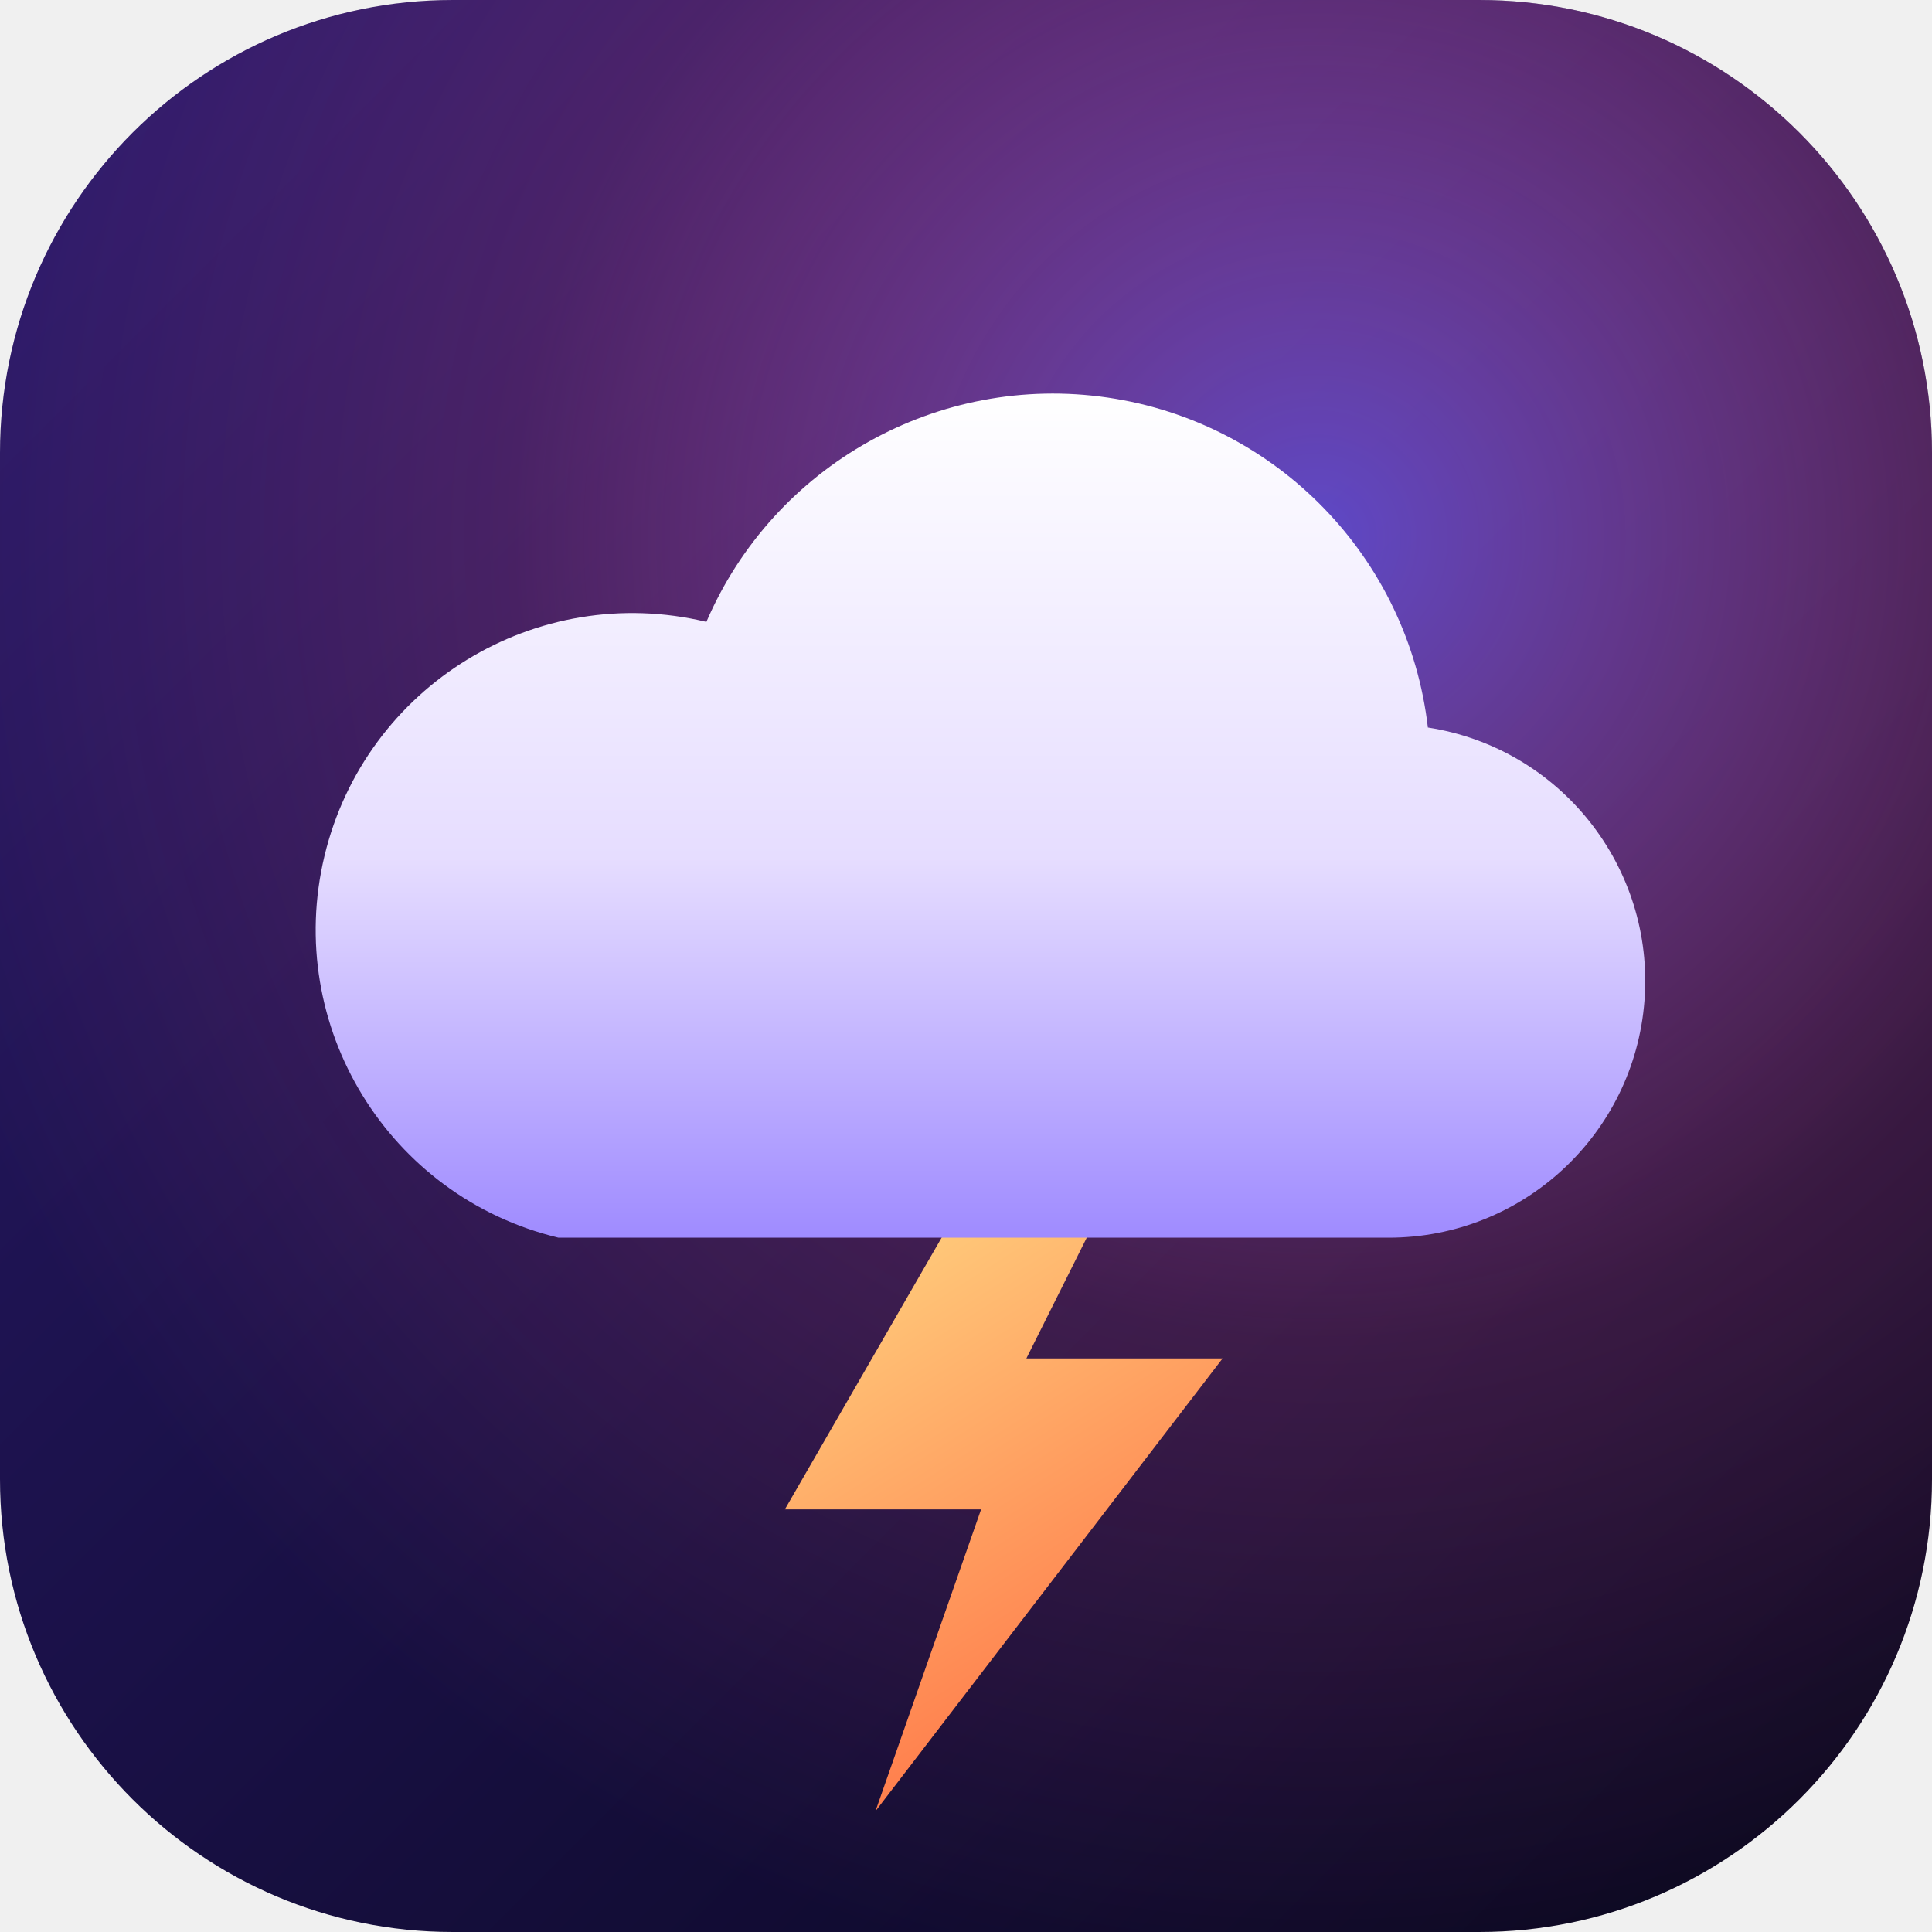
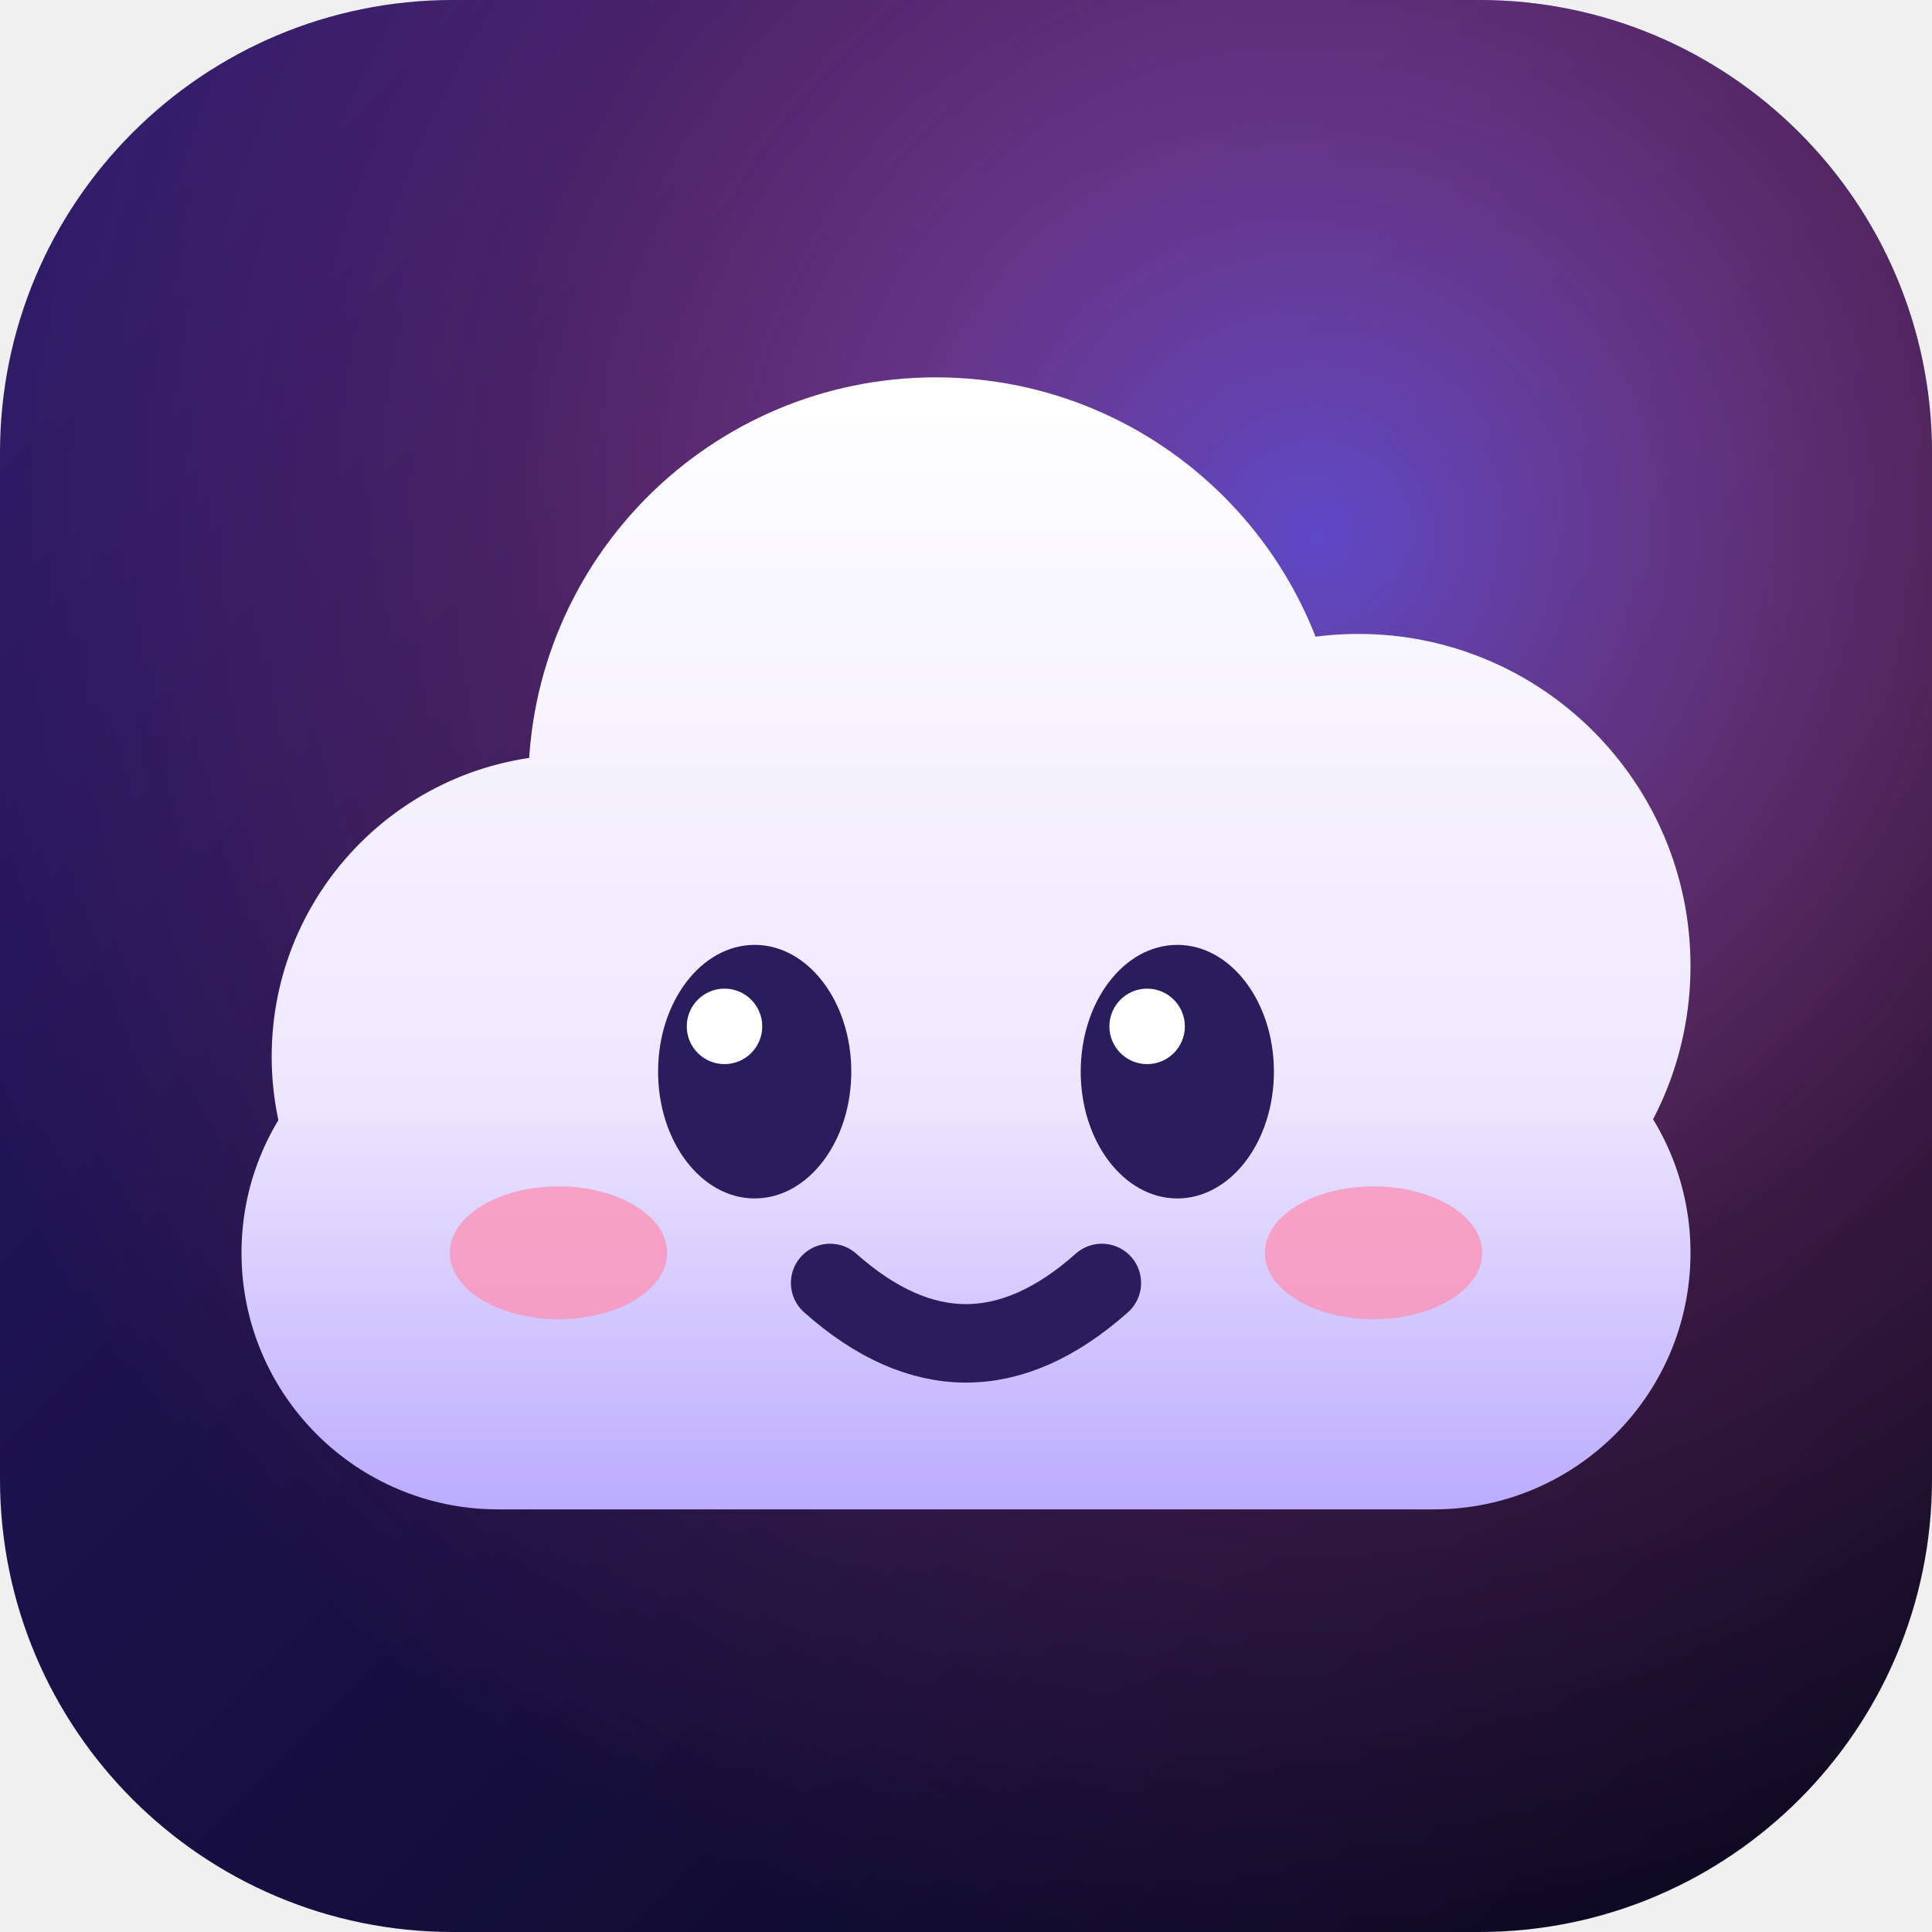
<svg xmlns="http://www.w3.org/2000/svg" viewBox="0 0 64 64">
  <defs>
    <linearGradient id="bg" x1="0" y1="0" x2="1" y2="1">
      <stop offset="0" stop-color="#2a1a6e" />
      <stop offset="1" stop-color="#07061a" />
    </linearGradient>
    <radialGradient id="glow" cx="0.68" cy="0.28" r="0.75">
      <stop offset="0" stop-color="#7b61ff" stop-opacity="0.7" />
      <stop offset="0.55" stop-color="#ff5fa2" stop-opacity="0.18" />
      <stop offset="1" stop-color="#ff5fa2" stop-opacity="0" />
    </radialGradient>
-     <linearGradient id="cloud" x1="0" y1="0" x2="0" y2="1">
+     <linearGradient id="cloud" gradientUnits="userSpaceOnUse" x1="0" y1="12" x2="0" y2="52">
      <stop offset="0" stop-color="#ffffff" />
-       <stop offset="0.55" stop-color="#e6ddff" />
-       <stop offset="1" stop-color="#9f8bff" />
-     </linearGradient>
-     <linearGradient id="bolt" x1="0" y1="0" x2="0.4" y2="1">
-       <stop offset="0" stop-color="#ffe48a" />
-       <stop offset="1" stop-color="#ff7849" />
+       <stop offset="0.6" stop-color="#eee8ff" />
+       <stop offset="1" stop-color="#b3a3ff" />
    </linearGradient>
  </defs>
  <rect width="64" height="64" rx="15" fill="url(#bg)" />
  <rect width="64" height="64" rx="15" fill="url(#glow)" />
-   <path d="M33.5 37 26 50h6.5l-3.5 10 11.5-15h-6.5l4-8z" fill="url(#bolt)" />
-   <path d="M18.5 41h27.5a8.5 8.5 0 0 0 1.3-16.9A12.5 12.5 0 0 0 23.4 20.6 10.2 10.2 0 0 0 18.5 41z" fill="url(#cloud)" />
+   <g fill="url(#cloud)">
+     <circle cx="19" cy="35" r="10" />
+     <circle cx="31" cy="26" r="13.5" />
+     <circle cx="45" cy="32" r="11" />
+     <rect x="8" y="33" width="48" height="17" rx="8.5" />
+   </g>
+   <ellipse cx="18.5" cy="41.5" rx="3.6" ry="2.2" fill="#ff8fb3" opacity="0.75" />
+   <ellipse cx="45.5" cy="41.5" rx="3.6" ry="2.2" fill="#ff8fb3" opacity="0.75" />
+   <ellipse cx="25" cy="35.5" rx="3.2" ry="4.2" fill="#2a1d5e" />
+   <ellipse cx="39" cy="35.5" rx="3.2" ry="4.2" fill="#2a1d5e" />
+   <circle cx="24" cy="34" r="1.25" fill="#fff" />
+   <circle cx="38" cy="34" r="1.25" fill="#fff" />
+   <path d="M27.5 42.5q4.5 4 9 0" fill="none" stroke="#2a1d5e" stroke-width="2.6" stroke-linecap="round" />
</svg>
